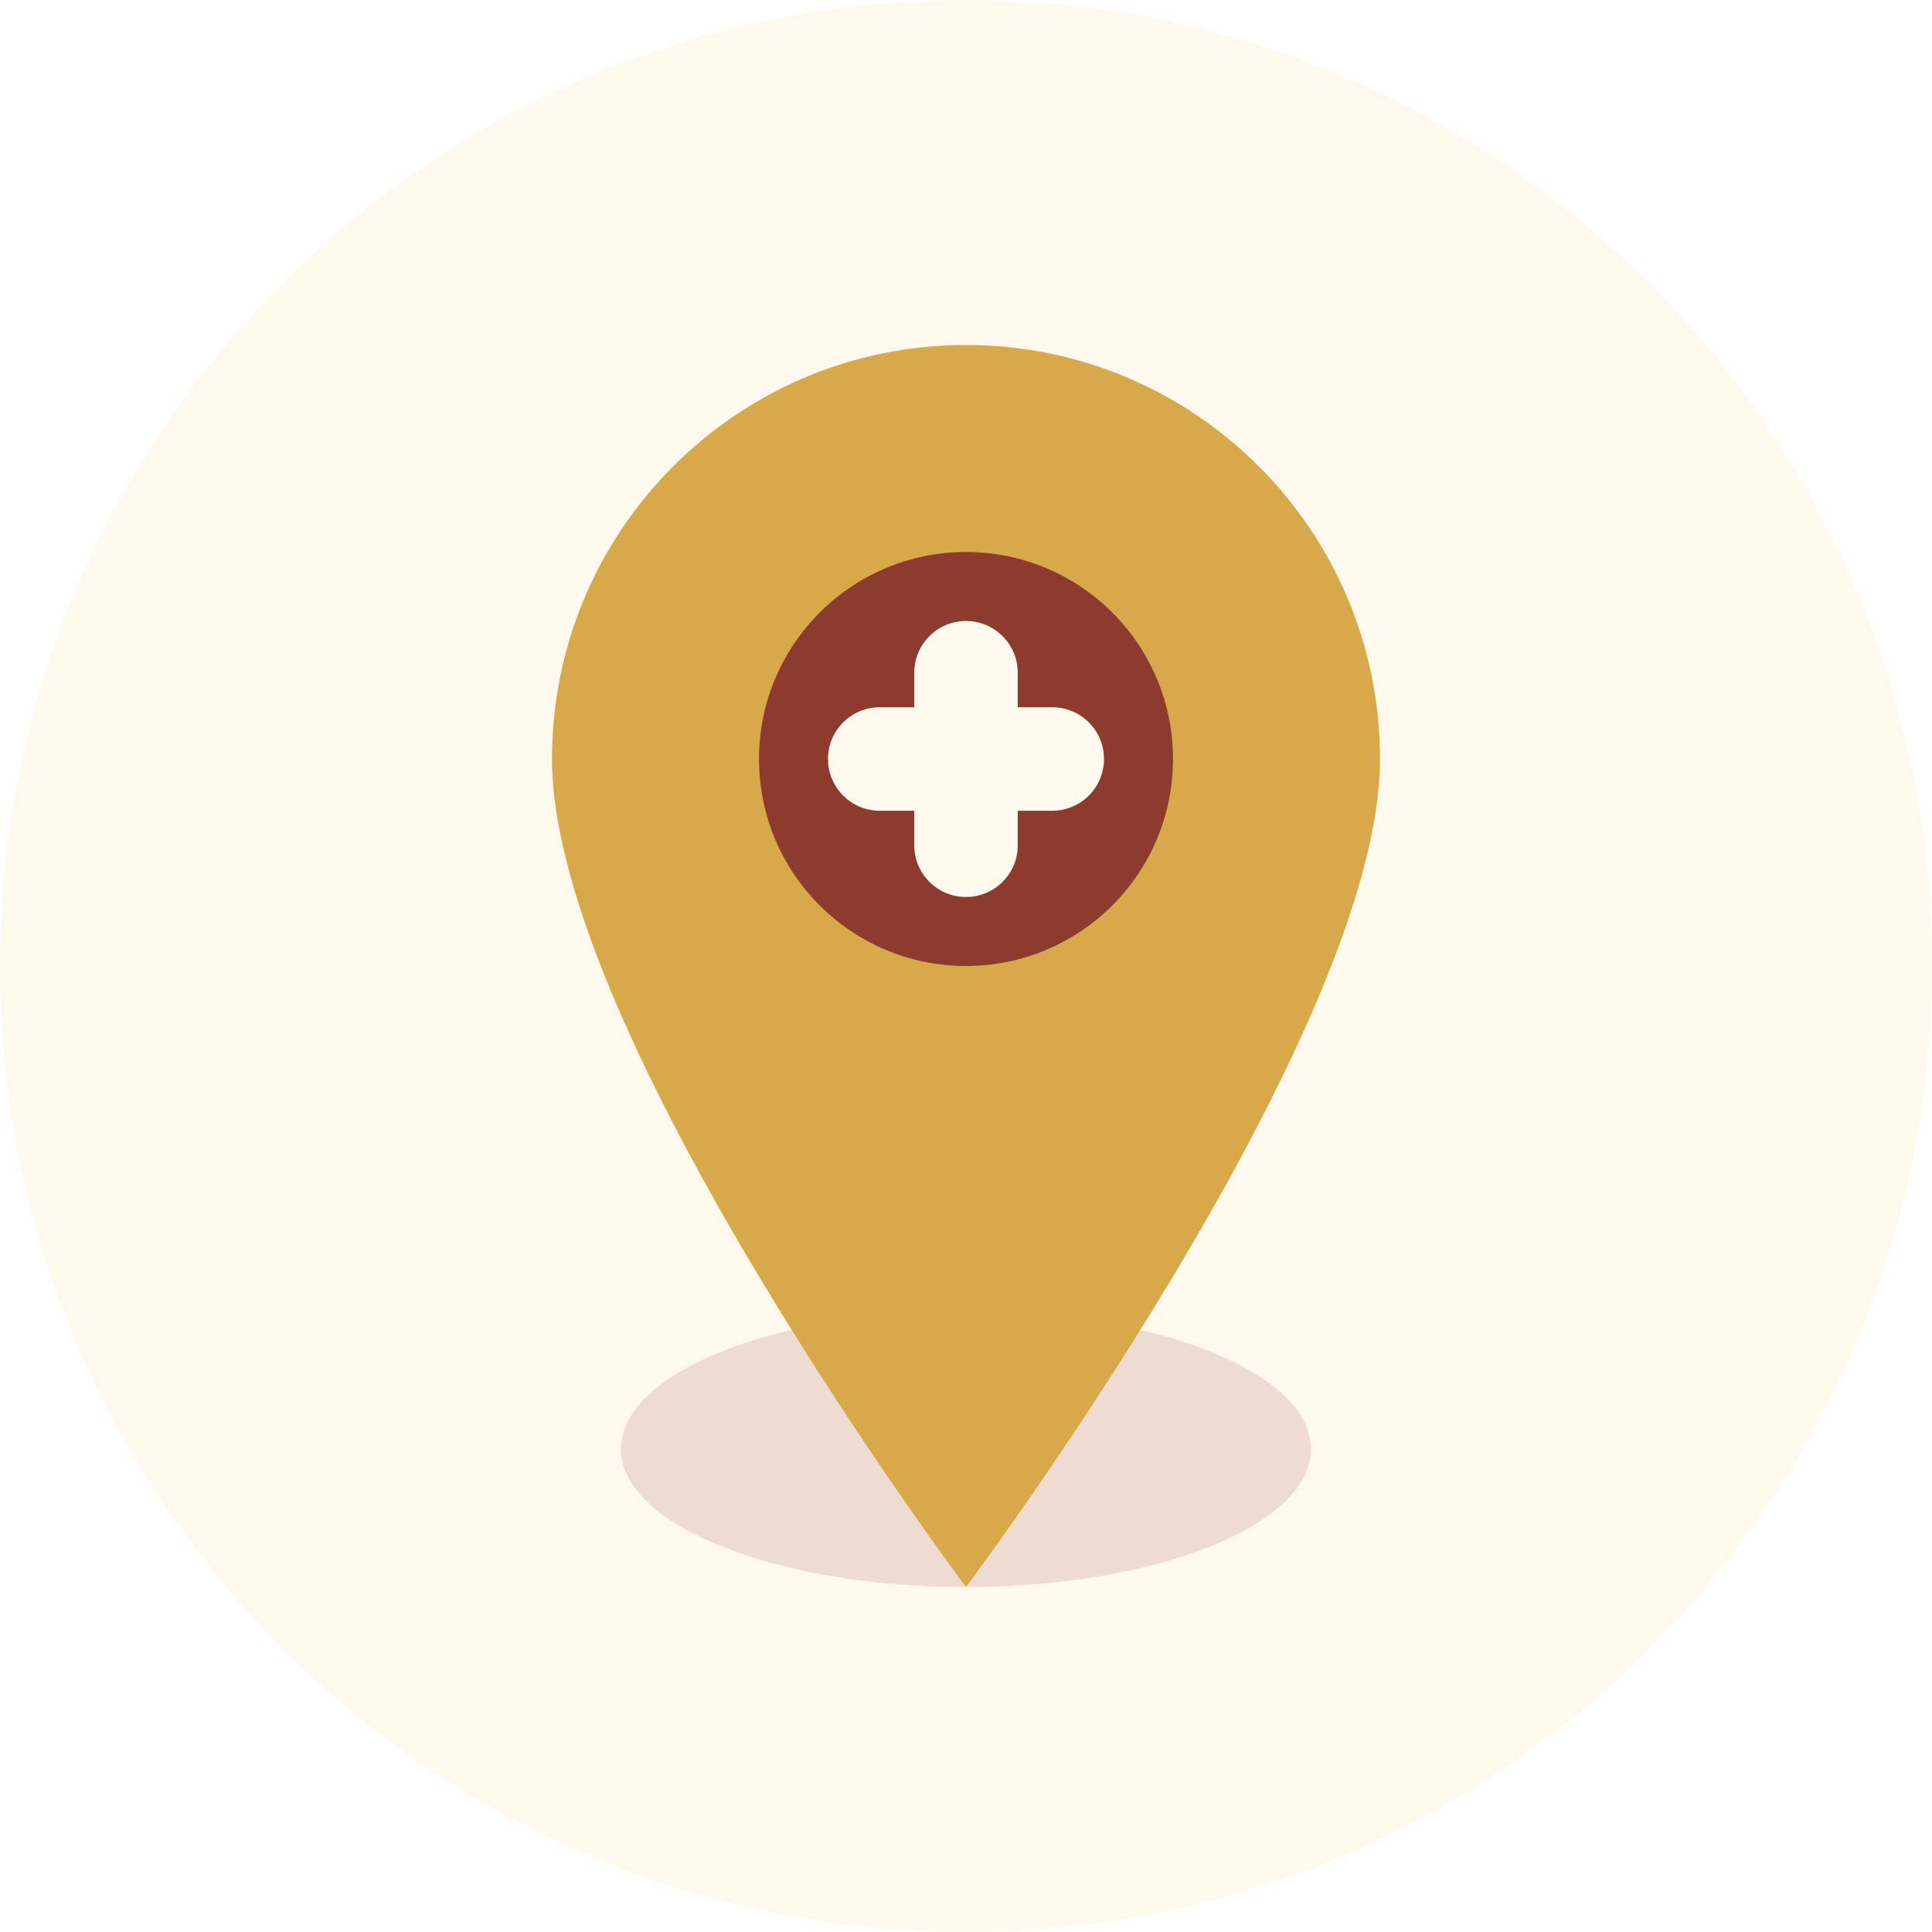
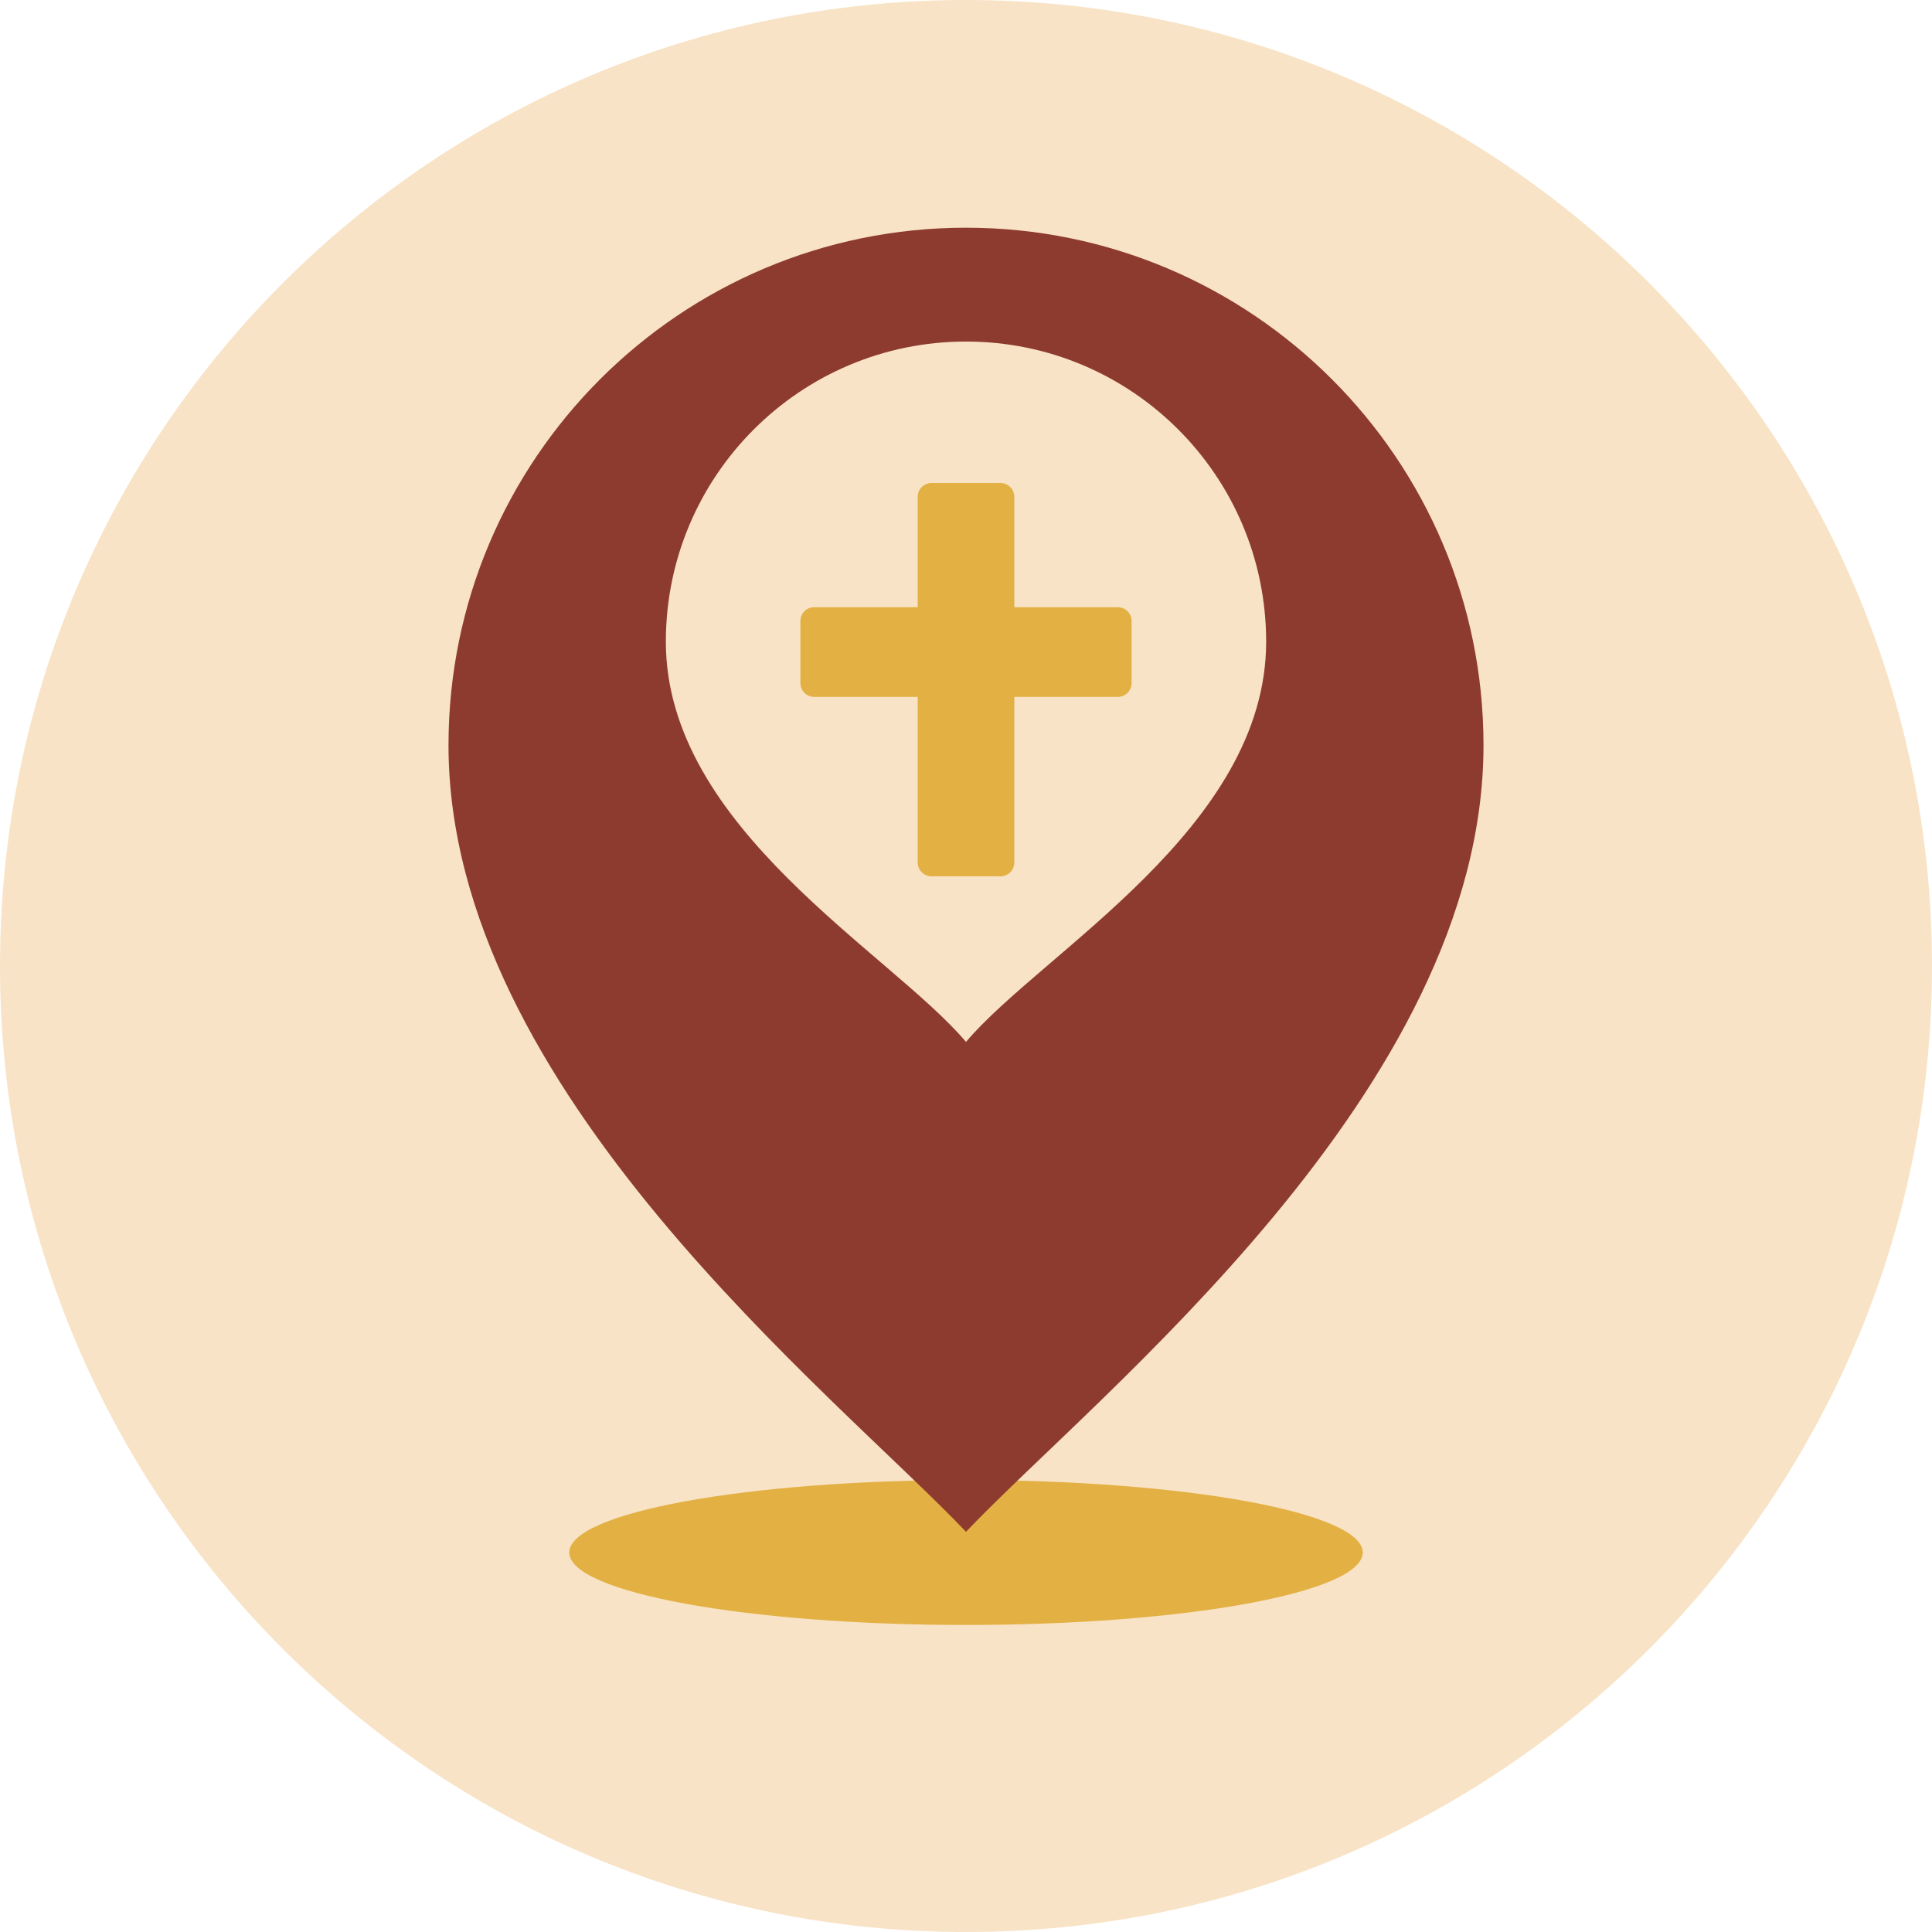
<svg xmlns="http://www.w3.org/2000/svg" width="56" height="56" viewBox="0 0 56 56" fill="none">
-   <circle cx="28" cy="28" r="28" fill="#FFF8ED" />
-   <ellipse cx="28" cy="42" rx="10" ry="4" fill="rgba(142,59,47,0.15)" />
-   <path d="M28 10C21.373 10 16 15.373 16 22C16 30 28 46 28 46C28 46 40 30 40 22C40 15.373 34.627 10 28 10Z" fill="#D7A94A" />
-   <circle cx="28" cy="22" r="6" fill="#8E3B2F" />
-   <rect x="26.5" y="18" width="3" height="8" rx="1.5" fill="#FFF8ED" />
-   <rect x="24" y="20.5" width="8" height="3" rx="1.5" fill="#FFF8ED" />
+   <circle cx="28" cy="28" r="28" fill="#F8E3C6" />
+   <ellipse cx="28" cy="45" rx="11.5" ry="2.1" fill="#E3B043" />
+   <path d="M28 44.4C24.2 40.4 13 31.6 13 21.6A15 15 0 0 1 43 21.6C43 31.6 31.8 40.4 28 44.4Z" fill="#8E3B2F" />
+   <path d="M28 30.2C25.8 27.6 19.3 24 19.3 18.6A8.7 8.7 0 0 1 36.7 18.6C36.7 24 30.2 27.6 28 30.2Z" fill="#F8E3C6" />
+   <rect x="26.6" y="14" width="2.8" height="11.4" rx=".4" fill="#E3B043" />
+   <rect x="23.2" y="17.6" width="9.6" height="2.6" rx=".4" fill="#E3B043" />
</svg>
